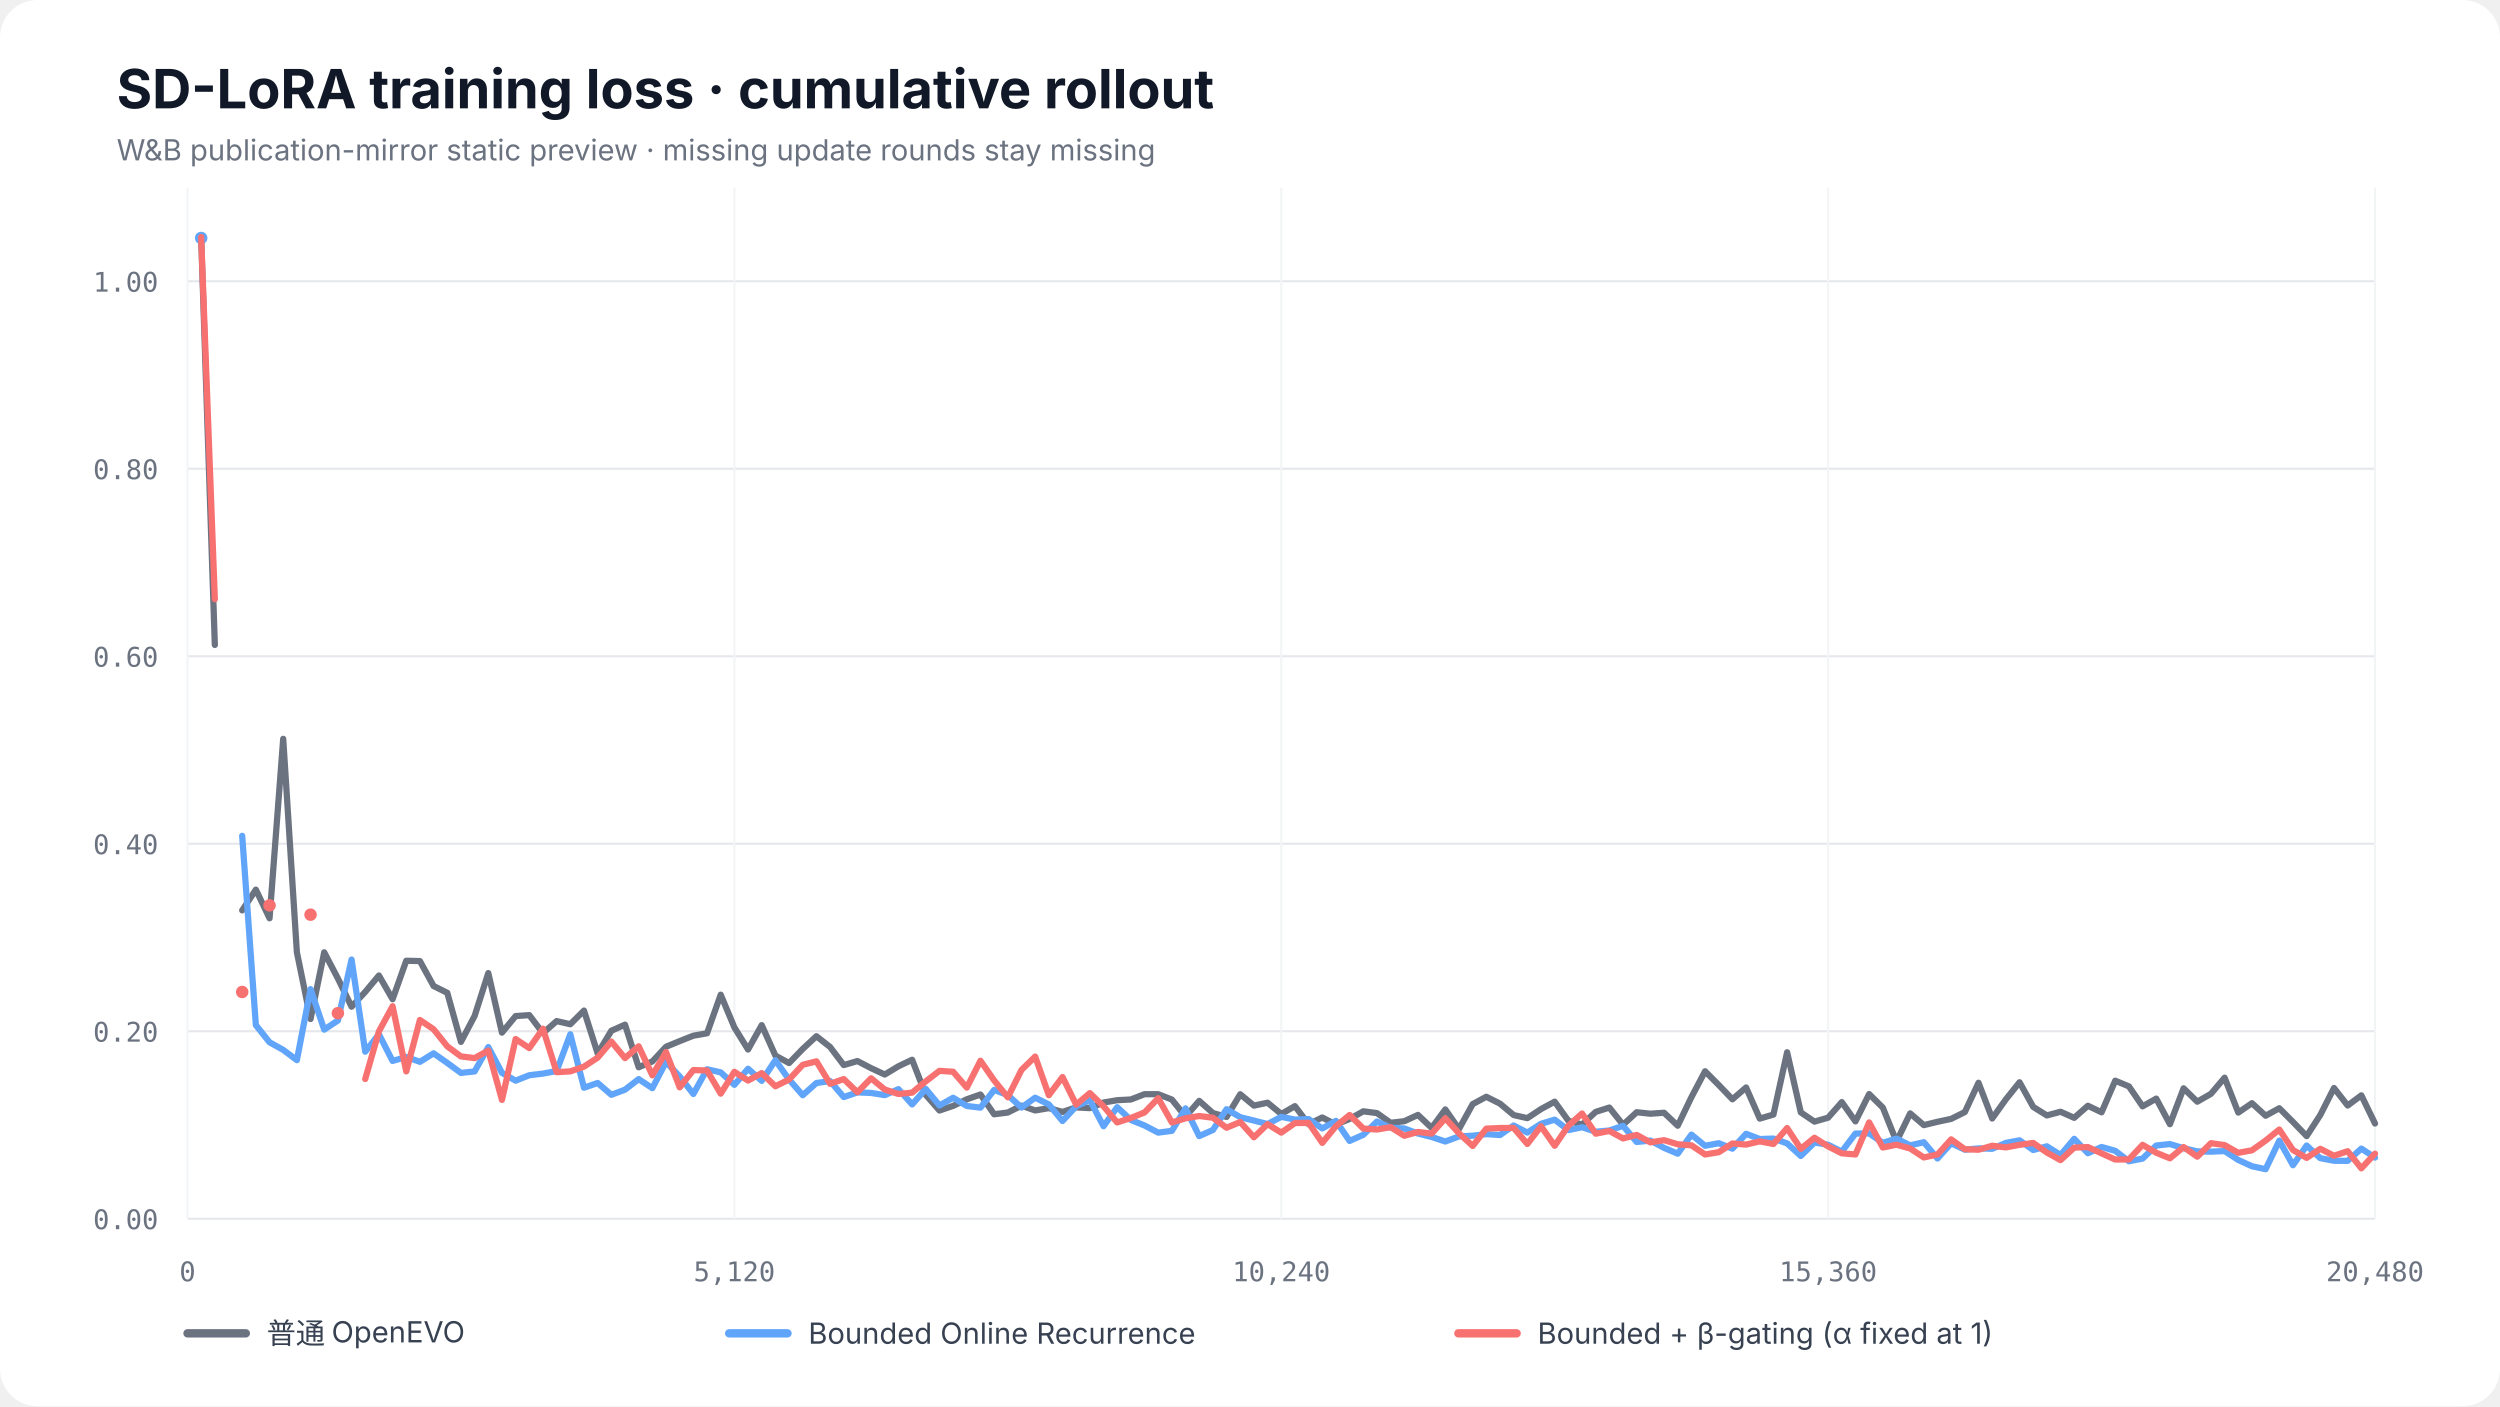
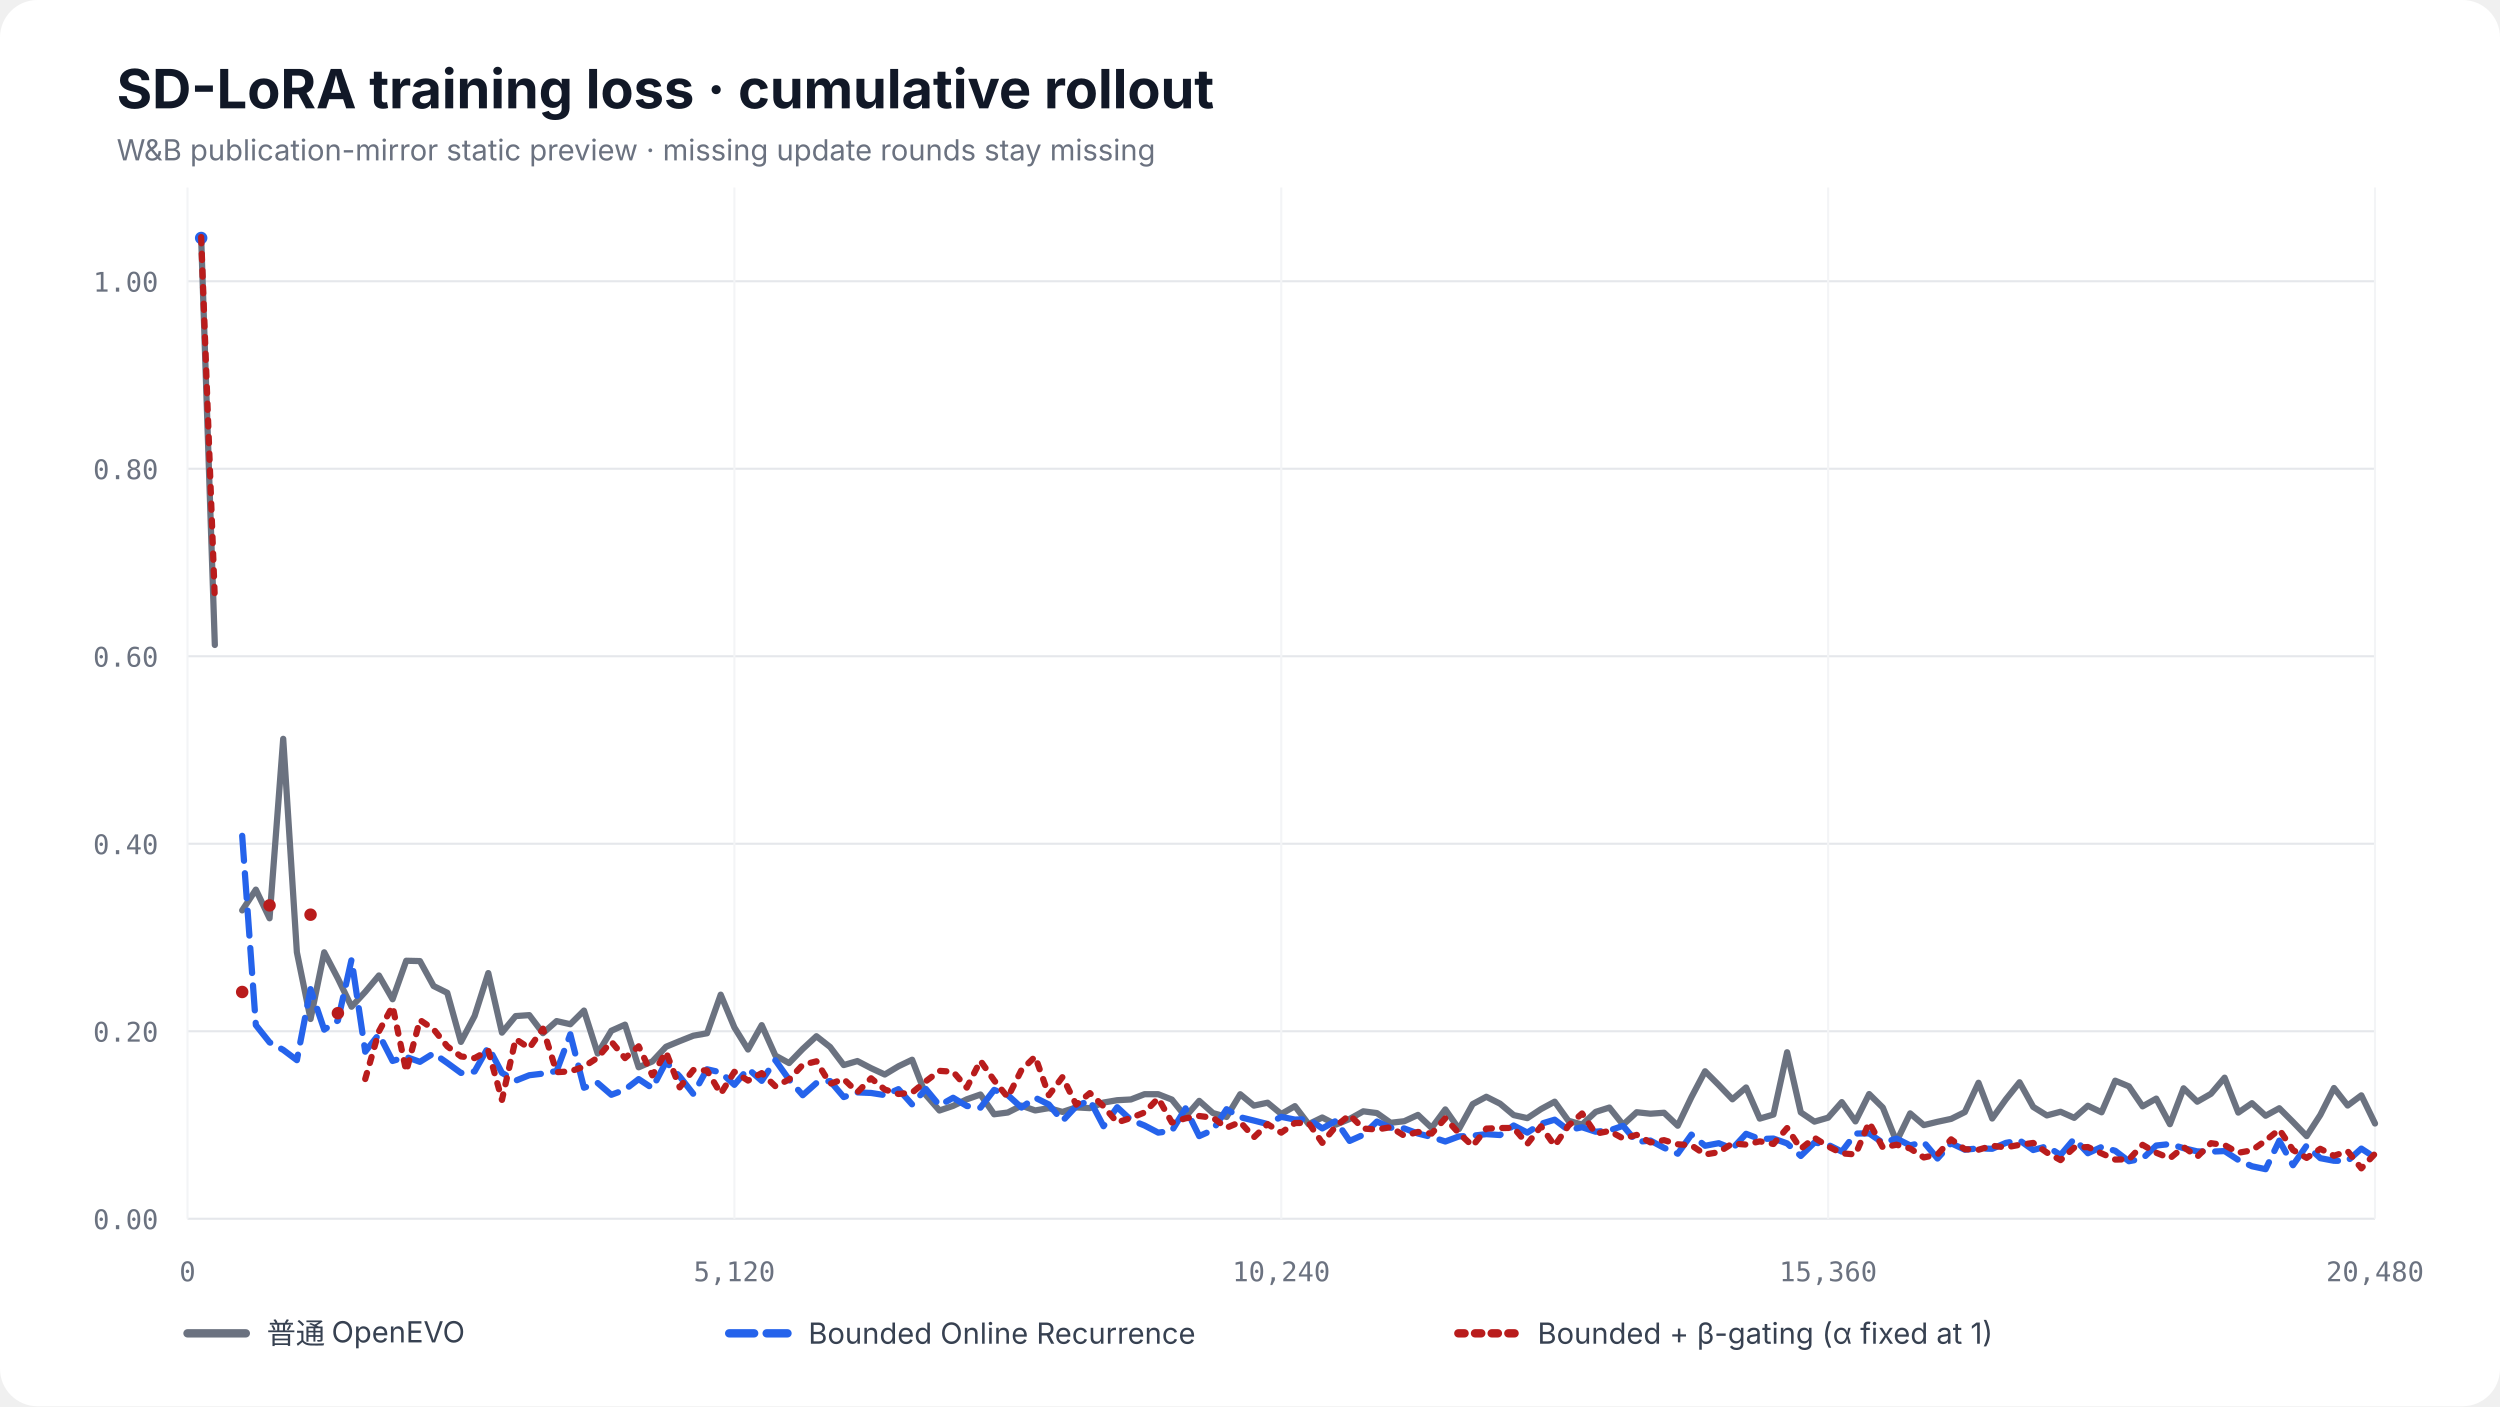
<svg xmlns="http://www.w3.org/2000/svg" width="1200" height="675" viewBox="0 0 1200 675" role="img" aria-label="SD-LoRA training loss vs cumulative rollout">
  <rect width="1200" height="675" rx="18" fill="#ffffff" />
  <text x="56" y="52" font-family="-apple-system,BlinkMacSystemFont,Segoe UI,sans-serif" font-size="26" font-weight="700" fill="#111827">SD-LoRA training loss · cumulative rollout</text>
  <text x="56" y="77" font-family="-apple-system,BlinkMacSystemFont,Segoe UI,sans-serif" font-size="14" fill="#6B7280">W&amp;B publication-mirror static preview · missing update rounds stay missing</text>
  <line x1="90" y1="585.0" x2="1140" y2="585.0" stroke="#E5E7EB" stroke-width="1" />
  <text x="76" y="590.0" text-anchor="end" font-family="ui-monospace,SFMono-Regular,monospace" font-size="13" fill="#6B7280">0.00</text>
  <line x1="90" y1="495.0" x2="1140" y2="495.0" stroke="#E5E7EB" stroke-width="1" />
  <text x="76" y="500.0" text-anchor="end" font-family="ui-monospace,SFMono-Regular,monospace" font-size="13" fill="#6B7280">0.20</text>
  <line x1="90" y1="405.0" x2="1140" y2="405.0" stroke="#E5E7EB" stroke-width="1" />
  <text x="76" y="410.0" text-anchor="end" font-family="ui-monospace,SFMono-Regular,monospace" font-size="13" fill="#6B7280">0.40</text>
  <line x1="90" y1="315.0" x2="1140" y2="315.0" stroke="#E5E7EB" stroke-width="1" />
  <text x="76" y="320.0" text-anchor="end" font-family="ui-monospace,SFMono-Regular,monospace" font-size="13" fill="#6B7280">0.60</text>
  <line x1="90" y1="225.0" x2="1140" y2="225.0" stroke="#E5E7EB" stroke-width="1" />
  <text x="76" y="230.0" text-anchor="end" font-family="ui-monospace,SFMono-Regular,monospace" font-size="13" fill="#6B7280">0.80</text>
  <line x1="90" y1="135.0" x2="1140" y2="135.0" stroke="#E5E7EB" stroke-width="1" />
  <text x="76" y="140.0" text-anchor="end" font-family="ui-monospace,SFMono-Regular,monospace" font-size="13" fill="#6B7280">1.00</text>
  <line x1="90.0" y1="90" x2="90.0" y2="585" stroke="#F3F4F6" stroke-width="1" />
  <text x="90.0" y="615" text-anchor="middle" font-family="ui-monospace,SFMono-Regular,monospace" font-size="13" fill="#6B7280">0</text>
  <line x1="352.5" y1="90" x2="352.5" y2="585" stroke="#F3F4F6" stroke-width="1" />
  <text x="352.5" y="615" text-anchor="middle" font-family="ui-monospace,SFMono-Regular,monospace" font-size="13" fill="#6B7280">5,120</text>
  <line x1="615.0" y1="90" x2="615.0" y2="585" stroke="#F3F4F6" stroke-width="1" />
  <text x="615.0" y="615" text-anchor="middle" font-family="ui-monospace,SFMono-Regular,monospace" font-size="13" fill="#6B7280">10,240</text>
  <line x1="877.5" y1="90" x2="877.5" y2="585" stroke="#F3F4F6" stroke-width="1" />
  <text x="877.5" y="615" text-anchor="middle" font-family="ui-monospace,SFMono-Regular,monospace" font-size="13" fill="#6B7280">15,360</text>
  <line x1="1140.0" y1="90" x2="1140.0" y2="585" stroke="#F3F4F6" stroke-width="1" />
  <text x="1140.0" y="615" text-anchor="middle" font-family="ui-monospace,SFMono-Regular,monospace" font-size="13" fill="#6B7280">20,480</text>
  <polyline fill="none" stroke="#6B7280" stroke-width="3" stroke-linejoin="round" stroke-linecap="round" points="96.56,114.24 103.12,309.57" />
  <polyline fill="none" stroke="#6B7280" stroke-width="3" stroke-linejoin="round" stroke-linecap="round" points="116.25,436.98 122.81,427.03 129.38,440.77 135.94,354.65 142.50,457.09 149.06,489.11 155.62,457.12 162.19,469.67 168.75,483.22 175.31,476.10 181.88,468.23 188.44,479.63 195.00,461.16 201.56,461.32 208.12,473.29 214.69,476.55 221.25,500.10 227.81,487.67 234.38,467.08 240.94,495.66 247.50,487.72 254.06,487.26 260.62,495.92 267.19,490.12 273.75,491.63 280.31,485.08 286.88,505.67 293.44,494.76 300.00,491.84 306.56,512.29 313.12,509.50 319.69,502.45 326.25,499.73 332.81,497.13 339.38,495.97 345.94,477.45 352.50,493.15 359.06,503.77 365.62,492.07 372.19,506.68 378.75,510.27 385.31,503.49 391.88,497.39 398.44,502.55 405.00,511.23 411.56,509.31 418.12,512.72 424.69,515.77 431.25,511.82 437.81,508.68 444.38,525.55 450.94,533.04 457.50,530.82 464.06,527.67 470.62,525.37 477.19,534.85 483.75,534.01 490.31,530.71 496.88,533.02 503.44,531.90 510.00,533.72 516.56,531.54 523.12,531.91 529.69,529.22 536.25,528.10 542.81,527.75 549.38,525.21 555.94,525.22 562.50,527.79 569.06,535.98 575.62,528.42 582.19,534.26 588.75,536.13 595.31,525.24 601.88,530.69 608.44,529.30 615.00,534.72 621.56,530.95 628.12,539.59 634.69,536.40 641.25,539.80 647.81,537.11 654.38,533.43 660.94,534.28 667.50,538.94 674.06,538.18 680.62,535.16 687.19,541.39 693.75,532.53 700.31,541.91 706.88,529.98 713.44,526.45 720.00,529.75 726.56,535.24 733.12,536.70 739.69,532.36 746.25,528.81 752.81,537.95 759.38,539.79 765.94,533.70 772.50,531.63 779.06,539.88 785.62,533.87 792.19,534.58 798.75,534.12 805.31,540.34 811.88,526.64 818.44,514.21 825.00,520.81 831.56,527.66 838.12,521.99 844.69,536.93 851.25,534.99 857.81,505.09 864.38,533.94 870.94,538.38 877.50,536.48 884.06,529.02 890.62,538.27 897.19,525.15 903.75,531.64 910.31,547.96 916.88,534.43 923.44,540.06 930.00,538.46 936.56,537.06 943.12,533.80 949.69,519.73 956.25,536.88 962.81,527.70 969.38,519.49 975.94,531.32 982.50,535.40 989.06,533.64 995.62,536.56 1002.19,530.76 1008.75,533.90 1015.31,518.73 1021.88,521.47 1028.44,531.04 1035.00,527.34 1041.56,539.61 1048.12,522.40 1054.69,528.81 1061.25,525.04 1067.81,517.29 1074.38,534.04 1080.94,529.53 1087.50,535.55 1094.06,531.96 1100.62,538.52 1107.19,545.33 1113.75,535.18 1120.31,522.25 1126.88,530.65 1133.44,525.77 1140.00,539.28" />
-   <circle cx="96.56" cy="114.24" r="3" fill="#60A5FA" />
-   <polyline fill="none" stroke="#60A5FA" stroke-width="3" stroke-linejoin="round" stroke-linecap="round" points="116.25,401.20 122.81,492.05 129.38,500.30 135.94,503.94 142.50,508.87 149.06,474.80 155.62,494.22 162.19,489.85 168.75,460.59 175.31,504.81 181.88,496.46 188.44,509.25 195.00,507.35 201.56,509.68 208.12,505.60 214.69,510.20 221.25,515.00 227.81,514.29 234.38,502.60 240.94,514.98 247.50,518.72 254.06,516.11 260.62,515.33 267.19,514.08 273.75,496.46 280.31,522.11 286.88,519.83 293.44,525.50 300.00,523.05 306.56,517.97 313.12,522.32 319.69,509.76 326.25,516.69 332.81,525.11 339.38,513.25 345.94,514.73 352.50,520.71 359.06,513.00 365.62,518.80 372.19,508.92 378.75,518.18 385.31,525.70 391.88,519.85 398.44,518.90 405.00,526.59 411.56,524.35 418.12,524.62 424.69,525.66 431.25,522.79 437.81,530.13 444.38,522.69 450.94,530.62 457.50,526.93 464.06,530.87 470.62,531.67 477.19,523.16 483.75,525.65 490.31,531.62 496.88,526.89 503.44,530.14 510.00,538.08 516.56,531.04 523.12,528.09 529.69,540.58 536.25,531.47 542.81,537.57 549.38,540.24 555.94,543.66 562.50,542.80 569.06,532.02 575.62,545.33 582.19,542.39 588.75,532.42 595.31,536.26 601.88,537.87 608.44,539.54 615.00,536.08 621.56,537.40 628.12,537.16 634.69,541.64 641.25,538.02 647.81,547.64 654.38,544.70 660.94,538.35 667.50,541.30 674.06,541.66 680.62,544.09 687.19,545.76 693.75,547.92 700.31,545.48 706.88,545.14 713.44,544.39 720.00,544.82 726.56,540.24 733.12,543.64 739.69,539.42 746.25,537.45 752.81,542.44 759.38,541.08 765.94,543.23 772.50,542.63 779.06,540.40 785.62,548.15 792.19,547.47 798.75,550.97 805.31,553.77 811.88,544.61 818.44,549.97 825.00,548.73 831.56,551.36 838.12,544.23 844.69,546.74 851.25,546.51 857.81,548.83 864.38,554.86 870.94,548.41 877.50,549.49 884.06,552.76 890.62,544.10 897.19,544.02 903.75,548.57 910.31,546.52 916.88,549.78 923.44,548.26 930.00,556.08 936.56,548.77 943.12,551.85 949.69,551.22 956.25,551.42 962.81,548.59 969.38,547.36 975.94,552.01 982.50,550.23 989.06,554.39 995.62,546.64 1002.19,553.55 1008.75,550.55 1015.31,552.39 1021.88,557.39 1028.44,556.13 1035.00,549.85 1041.56,549.15 1048.12,551.12 1054.69,552.67 1061.25,552.80 1067.81,552.51 1074.38,556.79 1080.94,559.80 1087.50,561.21 1094.06,547.52 1100.62,559.30 1107.19,549.86 1113.75,555.92 1120.31,557.17 1126.88,557.21 1133.44,551.33 1140.00,555.62" />
-   <polyline fill="none" stroke="#F87171" stroke-width="3" stroke-linejoin="round" stroke-linecap="round" points="96.56,113.79 103.12,287.61" />
-   <circle cx="116.25" cy="476.15" r="3" fill="#F87171" />
-   <circle cx="129.38" cy="434.58" r="3" fill="#F87171" />
-   <circle cx="149.06" cy="439.05" r="3" fill="#F87171" />
-   <circle cx="162.19" cy="486.33" r="3" fill="#F87171" />
-   <polyline fill="none" stroke="#F87171" stroke-width="3" stroke-linejoin="round" stroke-linecap="round" points="175.31,517.92 181.88,495.06 188.44,482.98 195.00,514.26 201.56,489.59 208.12,494.04 214.69,502.24 221.25,507.08 227.81,507.89 234.38,504.25 240.94,527.94 247.50,498.74 254.06,503.09 260.62,493.78 267.19,514.65 273.75,514.26 280.31,511.99 286.88,507.66 293.44,499.96 300.00,507.89 306.56,502.22 313.12,516.15 319.69,504.98 326.25,521.92 332.81,513.63 339.38,513.84 345.94,524.95 352.50,514.47 359.06,518.67 365.62,515.10 372.19,521.41 378.75,518.16 385.31,511.10 391.88,509.44 398.44,520.22 405.00,517.96 411.56,524.28 418.12,517.58 424.69,522.97 431.25,525.11 437.81,524.46 444.38,519.04 450.94,514.01 457.50,514.44 464.06,522.04 470.62,509.16 477.19,518.60 483.75,526.71 490.31,513.57 496.88,507.16 503.44,525.69 510.00,516.98 516.56,530.21 523.12,524.69 529.69,531.02 536.25,538.77 542.81,536.63 549.38,533.97 555.94,527.16 562.50,538.79 569.06,536.79 575.62,535.68 582.19,536.51 588.75,541.32 595.31,538.56 601.88,545.89 608.44,539.59 615.00,543.66 621.56,539.07 628.12,538.98 634.69,548.57 641.25,540.59 647.81,535.20 654.38,541.70 660.94,542.17 667.50,541.05 674.06,545.17 680.62,543.34 687.19,544.12 693.75,536.77 700.31,543.98 706.88,550.05 713.44,541.74 720.00,541.45 726.56,541.40 733.12,549.10 739.69,540.61 746.25,549.97 752.81,540.35 759.38,534.47 765.94,544.18 772.50,542.86 779.06,546.45 785.62,544.75 792.19,548.35 798.75,547.28 805.31,549.25 811.88,549.75 818.44,554.15 825.00,553.05 831.56,548.87 838.12,549.40 844.69,547.85 851.25,549.11 857.81,541.48 864.38,551.44 870.94,546.12 877.50,550.28 884.06,553.60 890.62,554.14 897.19,538.76 903.75,550.81 910.31,549.46 916.88,551.28 923.44,555.58 930.00,554.16 936.56,546.89 943.12,551.63 949.69,551.87 956.25,549.96 962.81,550.75 969.38,549.52 975.94,548.61 982.50,553.23 989.06,556.85 995.62,550.86 1002.19,550.59 1008.75,553.62 1015.31,556.58 1021.88,556.51 1028.44,549.52 1035.00,553.32 1041.56,555.99 1048.12,550.59 1054.69,555.21 1061.25,548.72 1067.81,549.64 1074.38,553.34 1080.94,552.15 1087.50,547.48 1094.06,542.17 1100.62,552.01 1107.19,555.79 1113.75,551.43 1120.31,554.76 1126.88,552.58 1133.44,560.80 1140.00,553.78" />
+   <circle cx="96.56" cy="114.24" r="3" fill="#2563EB" />
+   <polyline fill="none" stroke="#2563EB" stroke-dasharray="12 6" stroke-width="3" stroke-linejoin="round" stroke-linecap="round" points="116.25,401.20 122.81,492.05 129.38,500.30 135.94,503.94 142.50,508.87 149.06,474.80 155.62,494.22 162.19,489.85 168.75,460.59 175.31,504.81 181.88,496.46 188.44,509.25 195.00,507.35 201.56,509.68 208.12,505.60 214.69,510.20 221.25,515.00 227.81,514.29 234.38,502.60 240.94,514.98 247.50,518.72 254.06,516.11 260.62,515.33 267.19,514.08 273.75,496.46 280.31,522.11 286.88,519.83 293.44,525.50 300.00,523.05 306.56,517.97 313.12,522.32 319.69,509.76 326.25,516.69 332.81,525.11 339.38,513.25 345.94,514.73 352.50,520.71 359.06,513.00 365.62,518.80 372.19,508.92 378.75,518.18 385.31,525.70 391.88,519.85 398.44,518.90 405.00,526.59 411.56,524.35 418.12,524.62 424.69,525.66 431.25,522.79 437.81,530.13 444.38,522.69 450.94,530.62 457.50,526.93 464.06,530.87 470.62,531.67 477.19,523.16 483.75,525.65 490.31,531.62 496.88,526.89 503.44,530.14 510.00,538.08 516.56,531.04 523.12,528.09 529.69,540.58 536.25,531.47 542.81,537.57 549.38,540.24 555.94,543.66 562.50,542.80 569.06,532.02 575.62,545.33 582.19,542.39 588.75,532.42 595.31,536.26 601.88,537.87 608.44,539.54 615.00,536.08 621.56,537.40 628.12,537.16 634.69,541.64 641.25,538.02 647.81,547.64 654.38,544.70 660.94,538.35 667.50,541.30 674.06,541.66 680.62,544.09 687.19,545.76 693.75,547.92 700.31,545.48 706.88,545.14 713.44,544.39 720.00,544.82 726.56,540.24 733.12,543.64 739.69,539.42 746.25,537.45 752.81,542.44 759.38,541.08 765.94,543.23 772.50,542.63 779.06,540.40 785.62,548.15 792.19,547.47 798.75,550.97 805.31,553.77 811.88,544.61 818.44,549.97 825.00,548.73 831.56,551.36 838.12,544.23 844.69,546.74 851.25,546.51 857.81,548.83 864.38,554.86 870.94,548.41 877.50,549.49 884.06,552.76 890.62,544.10 897.19,544.02 903.75,548.57 910.31,546.52 916.88,549.78 923.44,548.26 930.00,556.08 936.56,548.77 943.12,551.85 949.69,551.22 956.25,551.42 962.81,548.59 969.38,547.36 975.94,552.01 982.50,550.23 989.06,554.39 995.62,546.64 1002.19,553.55 1008.75,550.55 1015.31,552.39 1021.88,557.39 1028.44,556.13 1035.00,549.85 1041.56,549.15 1048.12,551.12 1054.69,552.67 1061.25,552.80 1067.81,552.51 1074.38,556.79 1080.94,559.80 1087.50,561.21 1094.06,547.52 1100.62,559.30 1107.19,549.86 1113.75,555.92 1120.31,557.17 1126.88,557.21 1133.44,551.33 1140.00,555.62" />
+   <polyline fill="none" stroke="#B91C1C" stroke-dasharray="3 5" stroke-width="3" stroke-linejoin="round" stroke-linecap="round" points="96.56,113.79 103.12,287.61" />
+   <circle cx="116.25" cy="476.15" r="3" fill="#B91C1C" />
+   <circle cx="129.38" cy="434.58" r="3" fill="#B91C1C" />
+   <circle cx="149.06" cy="439.05" r="3" fill="#B91C1C" />
+   <circle cx="162.19" cy="486.33" r="3" fill="#B91C1C" />
+   <polyline fill="none" stroke="#B91C1C" stroke-dasharray="3 5" stroke-width="3" stroke-linejoin="round" stroke-linecap="round" points="175.31,517.92 181.88,495.06 188.44,482.98 195.00,514.26 201.56,489.59 208.12,494.04 214.69,502.24 221.25,507.08 227.81,507.89 234.38,504.25 240.94,527.94 247.50,498.74 254.06,503.09 260.62,493.78 267.19,514.65 273.75,514.26 280.31,511.99 286.88,507.66 293.44,499.96 300.00,507.89 306.56,502.22 313.12,516.15 319.69,504.98 326.25,521.92 332.81,513.63 339.38,513.84 345.94,524.95 352.50,514.47 359.06,518.67 365.62,515.10 372.19,521.41 378.75,518.16 385.31,511.10 391.88,509.44 398.44,520.22 405.00,517.96 411.56,524.28 418.12,517.58 424.69,522.97 431.25,525.11 437.81,524.46 444.38,519.04 450.94,514.01 457.50,514.44 464.06,522.04 470.62,509.16 477.19,518.60 483.75,526.71 490.31,513.57 496.88,507.16 503.44,525.69 510.00,516.98 516.56,530.21 523.12,524.69 529.69,531.02 536.25,538.77 542.81,536.63 549.38,533.97 555.94,527.16 562.50,538.79 569.06,536.79 575.62,535.68 582.19,536.51 588.75,541.32 595.31,538.56 601.88,545.89 608.44,539.59 615.00,543.66 621.56,539.07 628.12,538.98 634.69,548.57 641.25,540.59 647.81,535.20 654.38,541.70 660.94,542.17 667.50,541.05 674.06,545.17 680.62,543.34 687.19,544.12 693.75,536.77 700.31,543.98 706.88,550.05 713.44,541.74 720.00,541.45 726.56,541.40 733.12,549.10 739.69,540.61 746.25,549.97 752.81,540.35 759.38,534.47 765.94,544.18 772.50,542.86 779.06,546.45 785.62,544.75 792.19,548.35 798.75,547.28 805.31,549.25 811.88,549.75 818.44,554.15 825.00,553.05 831.56,548.87 838.12,549.40 844.69,547.85 851.25,549.11 857.81,541.48 864.38,551.44 870.94,546.12 877.50,550.28 884.06,553.60 890.62,554.14 897.19,538.76 903.75,550.81 910.31,549.46 916.88,551.28 923.44,555.58 930.00,554.16 936.56,546.89 943.12,551.63 949.69,551.87 956.25,549.96 962.81,550.75 969.38,549.52 975.94,548.61 982.50,553.23 989.06,556.85 995.62,550.86 1002.19,550.59 1008.75,553.62 1015.31,556.58 1021.88,556.51 1028.44,549.52 1035.00,553.32 1041.56,555.99 1048.12,550.59 1054.69,555.21 1061.25,548.72 1067.81,549.64 1074.38,553.34 1080.94,552.15 1087.50,547.48 1094.06,542.17 1100.62,552.01 1107.19,555.79 1113.75,551.43 1120.31,554.76 1126.88,552.58 1133.44,560.80 1140.00,553.78" />
  <line x1="90" y1="640" x2="118" y2="640" stroke="#6B7280" stroke-width="4" stroke-linecap="round" />
  <text x="128" y="645" font-family="-apple-system,BlinkMacSystemFont,Segoe UI,sans-serif" font-size="14" fill="#374151">普通 OpenEVO</text>
-   <line x1="350" y1="640" x2="378" y2="640" stroke="#60A5FA" stroke-width="4" stroke-linecap="round" />
+   <line x1="350" y1="640" x2="378" y2="640" stroke="#2563EB" stroke-dasharray="12 6" stroke-width="4" stroke-linecap="round" />
  <text x="388" y="645" font-family="-apple-system,BlinkMacSystemFont,Segoe UI,sans-serif" font-size="14" fill="#374151">Bounded Online Recurrence</text>
-   <line x1="700" y1="640" x2="728" y2="640" stroke="#F87171" stroke-width="4" stroke-linecap="round" />
+   <line x1="700" y1="640" x2="728" y2="640" stroke="#B91C1C" stroke-dasharray="3 5" stroke-width="4" stroke-linecap="round" />
  <text x="738" y="645" font-family="-apple-system,BlinkMacSystemFont,Segoe UI,sans-serif" font-size="14" fill="#374151">Bounded + β-gating (α fixed at 1)</text>
</svg>
